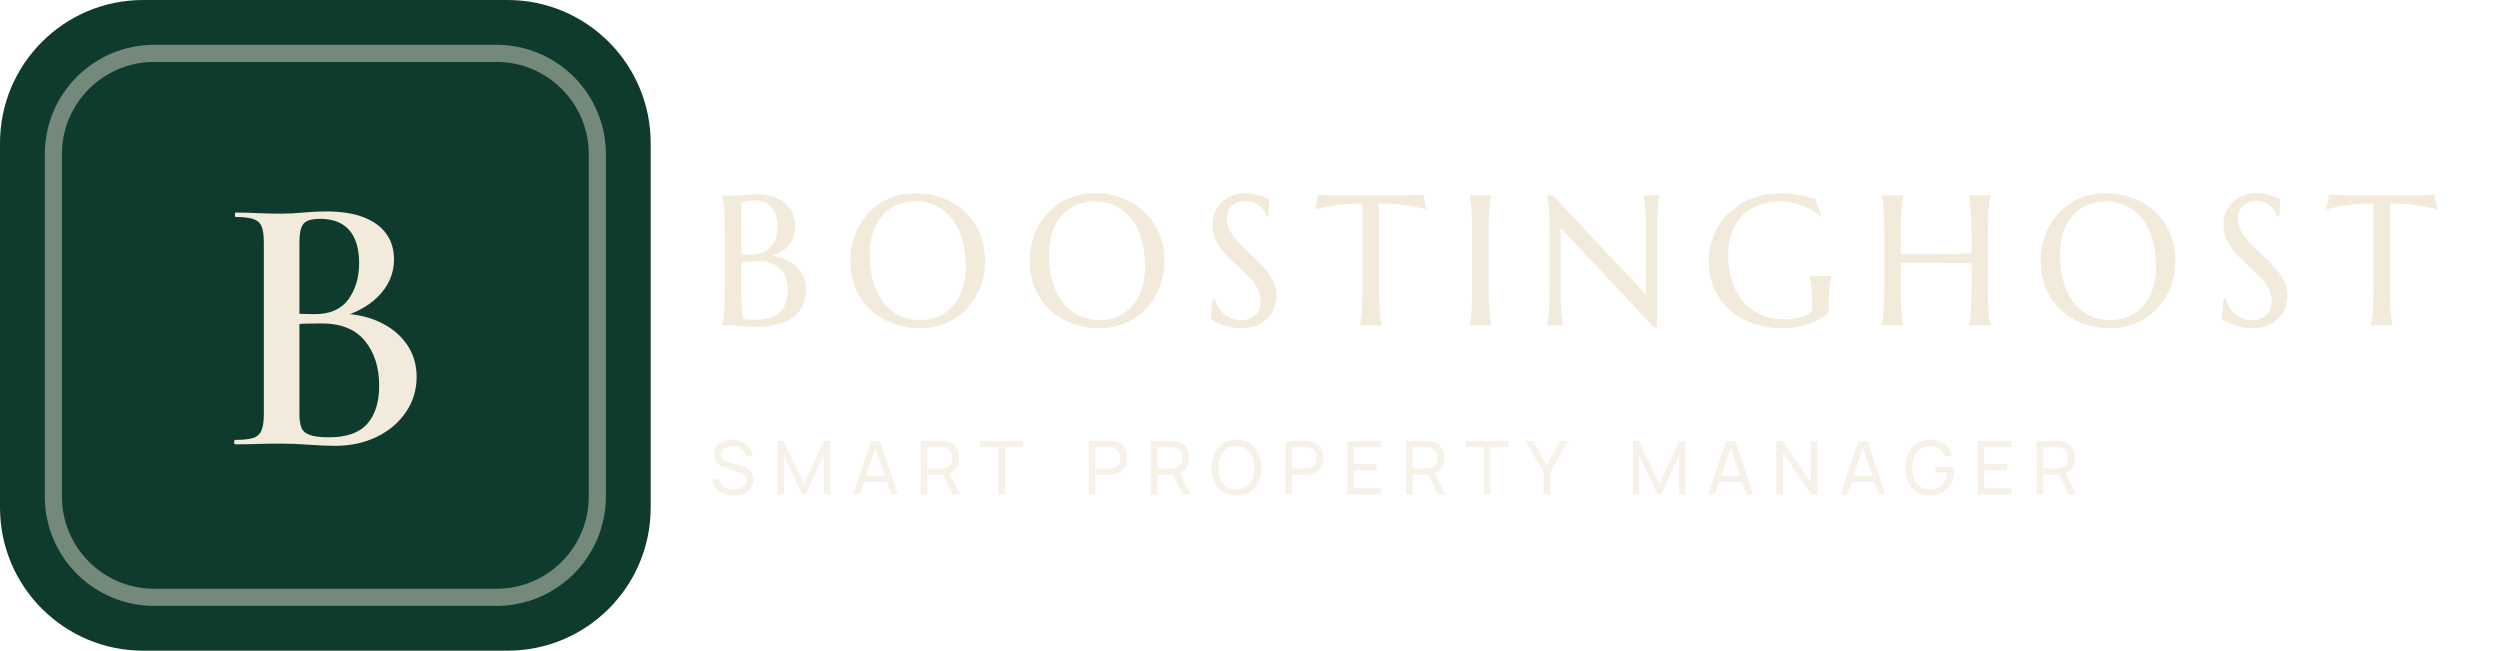
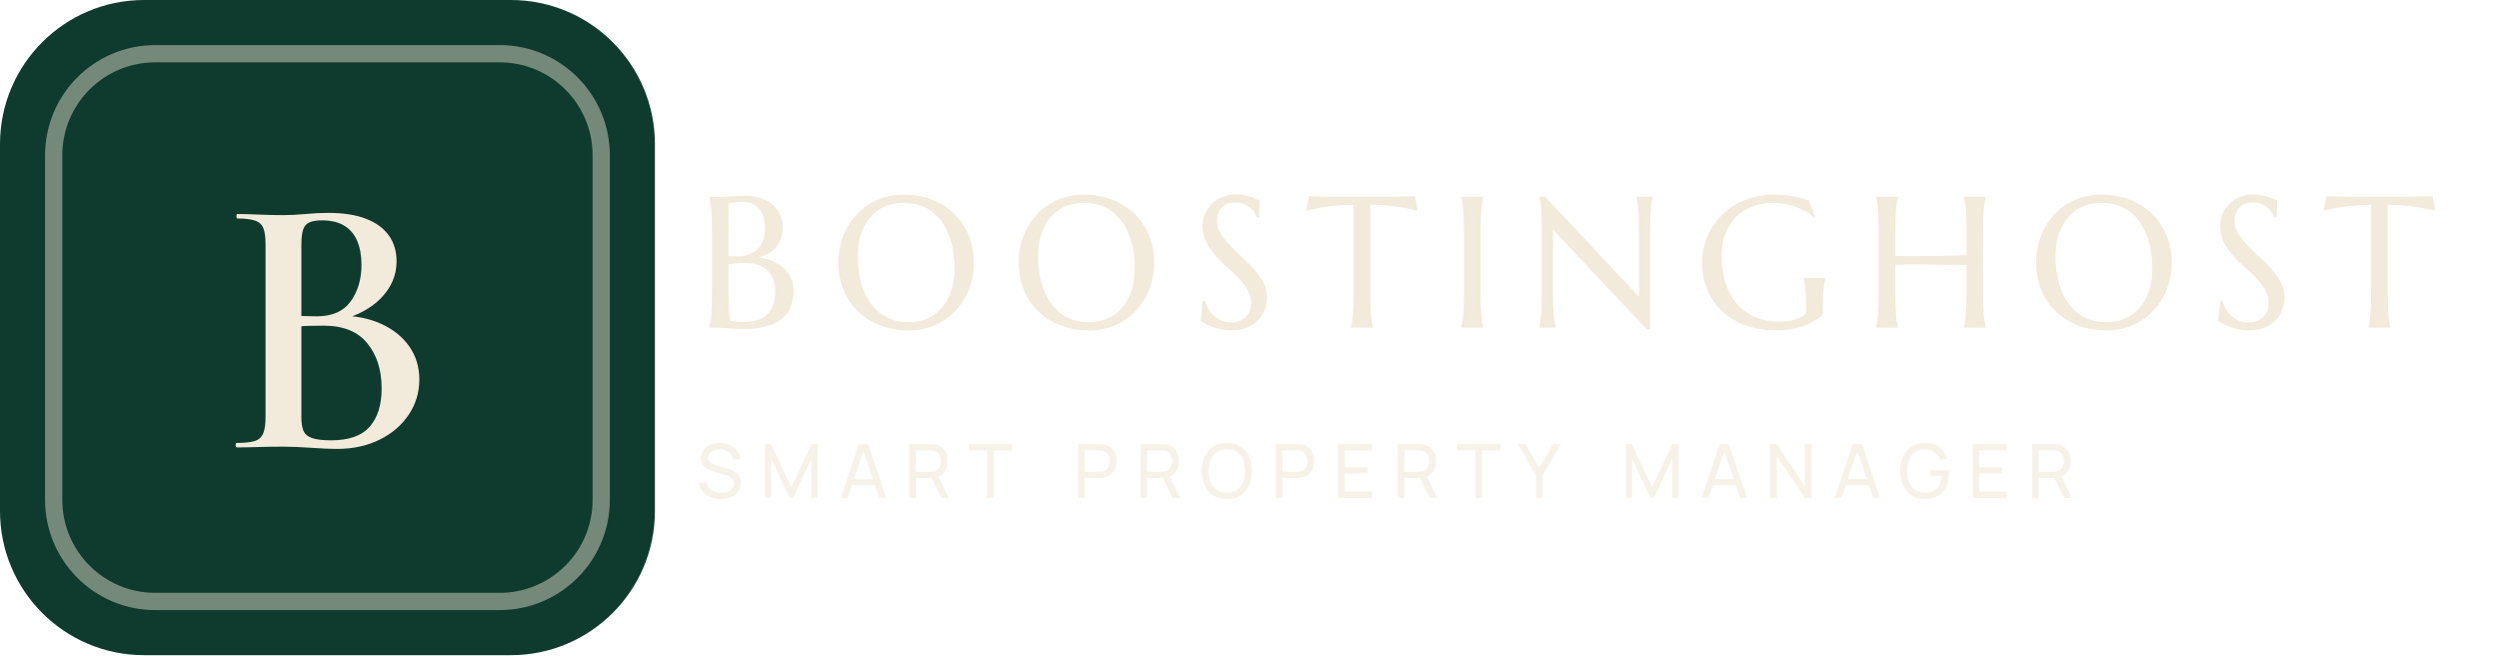
- <svg xmlns="http://www.w3.org/2000/svg" viewBox="0 0 146 38" width="146" height="38">
+ <svg xmlns="http://www.w3.org/2000/svg" viewBox="0 0 145 38" width="145" height="38">
  <rect width="38" height="38" rx="8.36" fill="#0E3B2E" />
  <rect x="3.116" y="3.116" width="31.768" height="31.768" rx="5.89" fill="none" stroke="rgba(242,234,218,0.45)" stroke-width="1.00" />
  <path fill="#F2EADA" transform="translate(12.83 25.95) scale(0.02166 -0.02166)" d="M304 337 315 353Q380 353 428.5 331.0Q477 309 504.0 270.5Q531 232 531 182Q531 130 502.5 87.5Q474 45 424.0 20.5Q374 -4 311 -4Q282 -4 241.0 -1.0Q200 2 166 2Q131 2 99.0 1.0Q67 0 42 0Q39 0 39.0 6.0Q39 12 42 12Q73 12 89.5 17.0Q106 22 112.5 37.0Q119 52 119 81V544Q119 573 113.0 587.5Q107 602 90.5 607.5Q74 613 43 613Q41 613 41.0 619.0Q41 625 43 625Q68 625 99.5 623.5Q131 622 166 622Q194 622 226.0 625.0Q258 628 287 628Q347 628 387.5 612.5Q428 597 449.0 568.0Q470 539 470 498Q470 442 427.0 398.5Q384 355 304 337ZM270 608Q250 608 237.5 603.0Q225 598 220.0 584.0Q215 570 215 542V346L179 353Q212 352 233.0 351.5Q254 351 256 351Q318 351 347.0 391.0Q376 431 376 489Q376 526 364.5 553.0Q353 580 329.5 594.0Q306 608 270 608ZM295 19Q366 19 398.0 55.5Q430 92 430 158Q430 232 391.5 279.0Q353 326 275 326Q260 326 235.0 325.5Q210 325 183 320L215 332V81Q215 60 220.0 46.0Q225 32 242.5 25.5Q260 19 295 19Z" />
  <g fill="#F2EADA">
-     <path transform="translate(41.42 19.00) scale(0.00529 -0.00529)" d="M172 1042Q172 1127 170.0 1190.5Q168 1254 164.0 1300.5Q160 1347 154.5 1378.0Q149 1409 143 1430V1434Q163 1433 185 1433Q204 1432 227.5 1432.0Q251 1432 276 1432Q312 1432 373.5 1439.0Q435 1446 532 1446Q622 1446 698.0 1422.5Q774 1399 829.5 1355.0Q885 1311 916.5 1246.5Q948 1182 948 1100Q948 1031 929.0 976.5Q910 922 875.5 881.5Q841 841 792.5 813.5Q744 786 686 770Q771 757 841.0 726.5Q911 696 961.5 650.0Q1012 604 1039.5 542.5Q1067 481 1067 406Q1067 195 928.0 89.5Q789 -16 512 -16Q482 -16 442.0 -13.5Q402 -11 360.5 -8.0Q319 -5 279.0 -2.5Q239 0 209 0H143V4Q149 25 154.5 56.0Q160 87 164.0 133.0Q168 179 170.0 242.5Q172 306 172 391ZM539 709Q471 709 425.0 704.0Q379 699 354 694V391Q354 274 358.0 198.0Q362 122 369 74Q407 69 445.0 65.0Q483 61 506 61Q693 61 779.5 144.5Q866 228 866 401Q866 469 845.5 525.5Q825 582 784.5 623.0Q744 664 682.5 686.5Q621 709 539 709ZM354 784Q382 781 404.0 780.5Q426 780 451 780Q519 780 575.0 799.5Q631 819 670.5 858.0Q710 897 732.0 955.5Q754 1014 754 1092Q754 1157 738.0 1210.0Q722 1263 690.5 1300.5Q659 1338 613.0 1358.0Q567 1378 508 1378Q470 1378 441.5 1375.0Q413 1372 393 1368Q370 1364 354 1358Z" />
-     <path transform="translate(49.23 19.00) scale(0.00529 -0.00529)" d="M797 1458Q964 1458 1105.5 1403.5Q1247 1349 1350.0 1250.5Q1453 1152 1511.0 1014.0Q1569 876 1569 709Q1569 614 1547.0 522.0Q1525 430 1482.5 348.0Q1440 266 1378.0 196.5Q1316 127 1236.5 76.5Q1157 26 1061.0 -2.5Q965 -31 854 -31Q687 -31 545.5 22.5Q404 76 301.0 174.0Q198 272 140.0 409.5Q82 547 82 715Q82 810 104.0 902.0Q126 994 168.5 1077.0Q211 1160 272.5 1229.5Q334 1299 413.5 1350.0Q493 1401 589.5 1429.5Q686 1458 797 1458ZM854 59Q965 59 1057.0 99.0Q1149 139 1215.5 215.0Q1282 291 1319.0 400.5Q1356 510 1356 649Q1356 803 1320.5 934.5Q1285 1066 1215.0 1162.5Q1145 1259 1040.5 1313.5Q936 1368 797 1368Q686 1368 594.0 1328.5Q502 1289 435.5 1214.0Q369 1139 332.0 1030.0Q295 921 295 782Q295 629 330.0 496.5Q365 364 435.0 267.0Q505 170 610.0 114.5Q715 59 854 59Z" />
-     <path transform="translate(59.70 19.00) scale(0.00529 -0.00529)" d="M797 1458Q964 1458 1105.5 1403.5Q1247 1349 1350.0 1250.5Q1453 1152 1511.0 1014.0Q1569 876 1569 709Q1569 614 1547.0 522.0Q1525 430 1482.5 348.0Q1440 266 1378.0 196.5Q1316 127 1236.5 76.5Q1157 26 1061.0 -2.5Q965 -31 854 -31Q687 -31 545.5 22.5Q404 76 301.0 174.0Q198 272 140.0 409.5Q82 547 82 715Q82 810 104.0 902.0Q126 994 168.5 1077.0Q211 1160 272.5 1229.5Q334 1299 413.5 1350.0Q493 1401 589.5 1429.5Q686 1458 797 1458ZM854 59Q965 59 1057.0 99.0Q1149 139 1215.5 215.0Q1282 291 1319.0 400.5Q1356 510 1356 649Q1356 803 1320.5 934.5Q1285 1066 1215.0 1162.5Q1145 1259 1040.5 1313.5Q936 1368 797 1368Q686 1368 594.0 1328.5Q502 1289 435.5 1214.0Q369 1139 332.0 1030.0Q295 921 295 782Q295 629 330.0 496.5Q365 364 435.0 267.0Q505 170 610.0 114.5Q715 59 854 59Z" />
-     <path transform="translate(70.16 19.00) scale(0.00529 -0.00529)" d="M741 1206H719Q711 1229 693.5 1258.0Q676 1287 647.5 1312.5Q619 1338 578.5 1355.0Q538 1372 483 1372Q434 1372 396.0 1357.0Q358 1342 332.5 1315.0Q307 1288 294.0 1251.0Q281 1214 281 1169Q281 1097 321.5 1031.5Q362 966 423.0 902.0Q484 838 555.0 774.0Q626 710 687.0 641.0Q748 572 788.5 496.5Q829 421 829 334Q829 269 806.5 203.5Q784 138 737.0 86.0Q690 34 616.0 1.5Q542 -31 440 -31Q383 -31 331.5 -20.5Q280 -10 236.5 5.5Q193 21 158.5 39.0Q124 57 102 72L125 293H150Q161 246 186.0 203.5Q211 161 247.5 128.5Q284 96 331.0 76.5Q378 57 434 57Q485 57 525.5 72.5Q566 88 595.0 115.5Q624 143 639.5 181.0Q655 219 655 264Q655 327 632.0 380.5Q609 434 571.5 482.0Q534 530 486.5 575.0Q439 620 389.0 665.5Q339 711 291.5 759.0Q244 807 206.5 861.5Q169 916 146.0 978.5Q123 1041 123 1116Q123 1195 153.5 1258.5Q184 1322 234.5 1367.0Q285 1412 349.0 1436.0Q413 1460 481 1460Q531 1460 573.0 1452.0Q615 1444 648.5 1433.0Q682 1422 707.0 1411.0Q732 1400 748 1393Z" />
-     <path transform="translate(76.82 19.00) scale(0.00529 -0.00529)" d="M520 1346Q402 1346 307.0 1335.5Q212 1325 143 1313Q63 1298 0 1280L29 1442Q41 1441 65.0 1440.0Q89 1439 118.5 1438.0Q148 1437 180.5 1436.5Q213 1436 242.0 1435.5Q271 1435 293.5 1434.5Q316 1434 326 1434H897Q907 1434 929.5 1434.5Q952 1435 981.0 1435.5Q1010 1436 1042.5 1436.5Q1075 1437 1104.5 1438.0Q1134 1439 1158.0 1440.0Q1182 1441 1194 1442L1223 1280Q1159 1298 1079 1313Q1010 1325 915.0 1335.5Q820 1346 702 1346V391Q702 306 704.5 242.5Q707 179 710.5 133.0Q714 87 719.5 56.0Q725 25 731 4V0H492V4Q498 25 503.0 56.0Q508 87 512.0 133.0Q516 179 518.0 242.5Q520 306 520 391Z" />
-     <path transform="translate(85.02 19.00) scale(0.00529 -0.00529)" d="M152 4Q158 25 163.0 56.0Q168 87 172.0 133.0Q176 179 178.0 242.5Q180 306 180 391V1042Q180 1127 178.0 1190.5Q176 1254 172.0 1300.5Q168 1347 163.0 1378.0Q158 1409 152 1430V1434H391V1430Q385 1409 379.5 1378.0Q374 1347 370.5 1300.5Q367 1254 364.5 1190.5Q362 1127 362 1042V391Q362 306 364.5 242.5Q367 179 370.5 133.0Q374 87 379.5 56.0Q385 25 391 4V0H152Z" />
-     <path transform="translate(89.63 19.00) scale(0.00529 -0.00529)" d="M199 1434 1229 338V1042Q1229 1127 1227.0 1190.5Q1225 1254 1221.0 1300.5Q1217 1347 1211.5 1378.0Q1206 1409 1200 1430V1434H1378V1430Q1372 1409 1367.0 1378.0Q1362 1347 1358.0 1300.5Q1354 1254 1352.0 1190.5Q1350 1127 1350 1042V-20H1315L285 1075V391Q285 306 287.0 242.5Q289 179 293.0 133.0Q297 87 302.0 56.0Q307 25 313 4V0H135V4Q141 25 146.5 56.0Q152 87 156.0 133.0Q160 179 162.0 242.5Q164 306 164 391V1042Q164 1127 162.0 1190.5Q160 1254 156.0 1300.5Q152 1347 146.5 1378.0Q141 1409 135 1430V1434Z" />
-     <path transform="translate(99.36 19.00) scale(0.00529 -0.00529)" d="M1405 168Q1405 157 1402.5 145.0Q1400 133 1391 125Q1346 91 1293.5 62.5Q1241 34 1180.0 13.0Q1119 -8 1048.5 -19.5Q978 -31 897 -31Q715 -31 565.0 22.5Q415 76 307.5 174.0Q200 272 141.0 409.5Q82 547 82 715Q82 810 106.5 902.0Q131 994 178.0 1077.0Q225 1160 294.0 1229.5Q363 1299 451.5 1350.0Q540 1401 646.5 1429.5Q753 1458 877 1458Q925 1458 975.0 1453.5Q1025 1449 1074.0 1440.5Q1123 1432 1168.5 1420.0Q1214 1408 1255 1393L1323 1208L1315 1204Q1276 1239 1225.0 1269.0Q1174 1299 1116.0 1321.0Q1058 1343 994.5 1355.5Q931 1368 866 1368Q740 1368 635.0 1328.5Q530 1289 454.5 1214.0Q379 1139 337.0 1030.0Q295 921 295 782Q295 629 335.0 498.0Q375 367 454.0 271.0Q533 175 651.5 120.5Q770 66 928 66Q998 66 1053.0 77.0Q1108 88 1146.0 104.5Q1184 121 1203.5 140.5Q1223 160 1223 176V215Q1223 285 1221.0 336.0Q1219 387 1215.0 424.5Q1211 462 1206.0 489.0Q1201 516 1194 539V543H1434V539Q1428 518 1422.5 489.5Q1417 461 1413.0 422.0Q1409 383 1407.0 330.5Q1405 278 1405 209Z" />
-     <path transform="translate(109.13 19.00) scale(0.00529 -0.00529)" d="M1135 686Q1095 687 1035.0 687.5Q975 688 904.5 689.0Q834 690 757.5 690.5Q681 691 608.0 691.5Q535 692 469.0 691.0Q403 690 354 688V391Q354 306 356.5 242.5Q359 179 362.5 133.0Q366 87 371.5 56.0Q377 25 383 4V0H143V4Q149 25 154.5 56.0Q160 87 164.0 133.0Q168 179 170.0 242.5Q172 306 172 391V1042Q172 1127 170.0 1190.5Q168 1254 164.0 1300.5Q160 1347 154.5 1378.0Q149 1409 143 1430V1434H383V1430Q377 1409 371.5 1378.0Q366 1347 362.5 1300.5Q359 1254 356.5 1190.5Q354 1127 354 1042V786Q406 784 472.0 783.5Q538 783 610.0 783.5Q682 784 756.5 785.0Q831 786 900.5 787.5Q970 789 1030.5 791.0Q1091 793 1135 795V1042Q1135 1127 1132.5 1190.5Q1130 1254 1126.5 1300.5Q1123 1347 1117.5 1378.0Q1112 1409 1106 1430V1434H1346V1430Q1340 1409 1334.5 1378.0Q1329 1347 1325.0 1300.5Q1321 1254 1319.0 1190.5Q1317 1127 1317 1042V391Q1317 306 1319.0 242.5Q1321 179 1325.0 133.0Q1329 87 1334.5 56.0Q1340 25 1346 4V0H1106V4Q1112 25 1117.5 56.0Q1123 87 1126.5 133.0Q1130 179 1132.5 242.5Q1135 306 1135 391Z" />
-     <path transform="translate(118.74 19.00) scale(0.00529 -0.00529)" d="M797 1458Q964 1458 1105.5 1403.5Q1247 1349 1350.0 1250.5Q1453 1152 1511.0 1014.0Q1569 876 1569 709Q1569 614 1547.0 522.0Q1525 430 1482.5 348.0Q1440 266 1378.0 196.5Q1316 127 1236.5 76.5Q1157 26 1061.0 -2.5Q965 -31 854 -31Q687 -31 545.5 22.5Q404 76 301.0 174.0Q198 272 140.0 409.5Q82 547 82 715Q82 810 104.0 902.0Q126 994 168.5 1077.0Q211 1160 272.5 1229.5Q334 1299 413.5 1350.0Q493 1401 589.5 1429.5Q686 1458 797 1458ZM854 59Q965 59 1057.0 99.0Q1149 139 1215.5 215.0Q1282 291 1319.0 400.5Q1356 510 1356 649Q1356 803 1320.5 934.5Q1285 1066 1215.0 1162.5Q1145 1259 1040.5 1313.5Q936 1368 797 1368Q686 1368 594.0 1328.5Q502 1289 435.5 1214.0Q369 1139 332.0 1030.0Q295 921 295 782Q295 629 330.0 496.5Q365 364 435.0 267.0Q505 170 610.0 114.5Q715 59 854 59Z" />
-     <path transform="translate(129.20 19.00) scale(0.00529 -0.00529)" d="M741 1206H719Q711 1229 693.5 1258.0Q676 1287 647.5 1312.5Q619 1338 578.5 1355.0Q538 1372 483 1372Q434 1372 396.0 1357.0Q358 1342 332.5 1315.0Q307 1288 294.0 1251.0Q281 1214 281 1169Q281 1097 321.5 1031.5Q362 966 423.0 902.0Q484 838 555.0 774.0Q626 710 687.0 641.0Q748 572 788.5 496.5Q829 421 829 334Q829 269 806.5 203.5Q784 138 737.0 86.0Q690 34 616.0 1.5Q542 -31 440 -31Q383 -31 331.5 -20.5Q280 -10 236.5 5.5Q193 21 158.5 39.0Q124 57 102 72L125 293H150Q161 246 186.0 203.5Q211 161 247.5 128.5Q284 96 331.0 76.5Q378 57 434 57Q485 57 525.5 72.5Q566 88 595.0 115.5Q624 143 639.5 181.0Q655 219 655 264Q655 327 632.0 380.5Q609 434 571.5 482.0Q534 530 486.5 575.0Q439 620 389.0 665.5Q339 711 291.5 759.0Q244 807 206.5 861.5Q169 916 146.0 978.5Q123 1041 123 1116Q123 1195 153.5 1258.5Q184 1322 234.5 1367.0Q285 1412 349.0 1436.0Q413 1460 481 1460Q531 1460 573.0 1452.0Q615 1444 648.5 1433.0Q682 1422 707.0 1411.0Q732 1400 748 1393Z" />
-     <path transform="translate(135.86 19.00) scale(0.00529 -0.00529)" d="M520 1346Q402 1346 307.0 1335.5Q212 1325 143 1313Q63 1298 0 1280L29 1442Q41 1441 65.0 1440.0Q89 1439 118.5 1438.0Q148 1437 180.5 1436.5Q213 1436 242.0 1435.5Q271 1435 293.5 1434.5Q316 1434 326 1434H897Q907 1434 929.5 1434.5Q952 1435 981.0 1435.5Q1010 1436 1042.5 1436.5Q1075 1437 1104.5 1438.0Q1134 1439 1158.0 1440.0Q1182 1441 1194 1442L1223 1280Q1159 1298 1079 1313Q1010 1325 915.0 1335.5Q820 1346 702 1346V391Q702 306 704.5 242.5Q707 179 710.5 133.0Q714 87 719.5 56.0Q725 25 731 4V0H492V4Q498 25 503.0 56.0Q508 87 512.0 133.0Q516 179 518.0 242.5Q520 306 520 391Z" />
+     <path transform="translate(40.40 19.00) scale(0.00529 -0.00529)" d="M172 1042Q172 1127 170.0 1190.5Q168 1254 164.0 1300.5Q160 1347 154.5 1378.0Q149 1409 143 1430V1434Q163 1433 185 1433Q204 1432 227.5 1432.0Q251 1432 276 1432Q312 1432 373.5 1439.0Q435 1446 532 1446Q622 1446 698.0 1422.5Q774 1399 829.5 1355.0Q885 1311 916.5 1246.5Q948 1182 948 1100Q948 1031 929.0 976.5Q910 922 875.5 881.5Q841 841 792.5 813.5Q744 786 686 770Q771 757 841.0 726.5Q911 696 961.5 650.0Q1012 604 1039.5 542.5Q1067 481 1067 406Q1067 195 928.0 89.5Q789 -16 512 -16Q482 -16 442.0 -13.5Q402 -11 360.5 -8.0Q319 -5 279.0 -2.5Q239 0 209 0H143V4Q149 25 154.5 56.0Q160 87 164.0 133.0Q168 179 170.0 242.5Q172 306 172 391ZM539 709Q471 709 425.0 704.0Q379 699 354 694V391Q354 274 358.0 198.0Q362 122 369 74Q407 69 445.0 65.0Q483 61 506 61Q693 61 779.5 144.5Q866 228 866 401Q866 469 845.5 525.5Q825 582 784.5 623.0Q744 664 682.5 686.5Q621 709 539 709ZM354 784Q382 781 404.0 780.5Q426 780 451 780Q519 780 575.0 799.5Q631 819 670.5 858.0Q710 897 732.0 955.5Q754 1014 754 1092Q754 1157 738.0 1210.0Q722 1263 690.5 1300.5Q659 1338 613.0 1358.0Q567 1378 508 1378Q470 1378 441.5 1375.0Q413 1372 393 1368Q370 1364 354 1358Z" />
+     <path transform="translate(48.21 19.00) scale(0.00529 -0.00529)" d="M797 1458Q964 1458 1105.5 1403.5Q1247 1349 1350.0 1250.5Q1453 1152 1511.0 1014.0Q1569 876 1569 709Q1569 614 1547.0 522.0Q1525 430 1482.5 348.0Q1440 266 1378.0 196.5Q1316 127 1236.5 76.5Q1157 26 1061.0 -2.5Q965 -31 854 -31Q687 -31 545.5 22.5Q404 76 301.0 174.0Q198 272 140.0 409.5Q82 547 82 715Q82 810 104.0 902.0Q126 994 168.5 1077.0Q211 1160 272.5 1229.5Q334 1299 413.5 1350.0Q493 1401 589.5 1429.5Q686 1458 797 1458ZM854 59Q965 59 1057.0 99.0Q1149 139 1215.5 215.0Q1282 291 1319.0 400.5Q1356 510 1356 649Q1356 803 1320.5 934.5Q1285 1066 1215.0 1162.5Q1145 1259 1040.5 1313.5Q936 1368 797 1368Q686 1368 594.0 1328.5Q502 1289 435.5 1214.0Q369 1139 332.0 1030.0Q295 921 295 782Q295 629 330.0 496.5Q365 364 435.0 267.0Q505 170 610.0 114.5Q715 59 854 59Z" />
+     <path transform="translate(58.67 19.00) scale(0.00529 -0.00529)" d="M797 1458Q964 1458 1105.5 1403.5Q1247 1349 1350.0 1250.5Q1453 1152 1511.0 1014.0Q1569 876 1569 709Q1569 614 1547.0 522.0Q1525 430 1482.5 348.0Q1440 266 1378.0 196.5Q1316 127 1236.5 76.5Q1157 26 1061.0 -2.5Q965 -31 854 -31Q687 -31 545.5 22.5Q404 76 301.0 174.0Q198 272 140.0 409.5Q82 547 82 715Q82 810 104.0 902.0Q126 994 168.5 1077.0Q211 1160 272.5 1229.5Q334 1299 413.5 1350.0Q493 1401 589.5 1429.5Q686 1458 797 1458ZM854 59Q965 59 1057.0 99.0Q1149 139 1215.5 215.0Q1282 291 1319.0 400.5Q1356 510 1356 649Q1356 803 1320.5 934.5Q1285 1066 1215.0 1162.5Q1145 1259 1040.5 1313.5Q936 1368 797 1368Q686 1368 594.0 1328.5Q502 1289 435.5 1214.0Q369 1139 332.0 1030.0Q295 921 295 782Q295 629 330.0 496.5Q365 364 435.0 267.0Q505 170 610.0 114.5Q715 59 854 59Z" />
+     <path transform="translate(69.13 19.00) scale(0.00529 -0.00529)" d="M741 1206H719Q711 1229 693.5 1258.0Q676 1287 647.5 1312.5Q619 1338 578.5 1355.0Q538 1372 483 1372Q434 1372 396.0 1357.0Q358 1342 332.5 1315.0Q307 1288 294.0 1251.0Q281 1214 281 1169Q281 1097 321.5 1031.5Q362 966 423.0 902.0Q484 838 555.0 774.0Q626 710 687.0 641.0Q748 572 788.5 496.5Q829 421 829 334Q829 269 806.5 203.5Q784 138 737.0 86.0Q690 34 616.0 1.5Q542 -31 440 -31Q383 -31 331.5 -20.5Q280 -10 236.5 5.5Q193 21 158.5 39.0Q124 57 102 72L125 293H150Q161 246 186.0 203.5Q211 161 247.5 128.5Q284 96 331.0 76.5Q378 57 434 57Q485 57 525.5 72.5Q566 88 595.0 115.5Q624 143 639.5 181.0Q655 219 655 264Q655 327 632.0 380.5Q609 434 571.5 482.0Q534 530 486.5 575.0Q439 620 389.0 665.5Q339 711 291.5 759.0Q244 807 206.5 861.5Q169 916 146.0 978.5Q123 1041 123 1116Q123 1195 153.5 1258.5Q184 1322 234.5 1367.0Q285 1412 349.0 1436.0Q413 1460 481 1460Q531 1460 573.0 1452.0Q615 1444 648.5 1433.0Q682 1422 707.0 1411.0Q732 1400 748 1393Z" />
+     <path transform="translate(75.79 19.00) scale(0.00529 -0.00529)" d="M520 1346Q402 1346 307.0 1335.5Q212 1325 143 1313Q63 1298 0 1280L29 1442Q41 1441 65.0 1440.0Q89 1439 118.5 1438.0Q148 1437 180.5 1436.5Q213 1436 242.0 1435.5Q271 1435 293.5 1434.5Q316 1434 326 1434H897Q907 1434 929.5 1434.5Q952 1435 981.0 1435.5Q1010 1436 1042.5 1436.5Q1075 1437 1104.5 1438.0Q1134 1439 1158.0 1440.0Q1182 1441 1194 1442L1223 1280Q1159 1298 1079 1313Q1010 1325 915.0 1335.5Q820 1346 702 1346V391Q702 306 704.5 242.5Q707 179 710.5 133.0Q714 87 719.5 56.0Q725 25 731 4V0H492V4Q498 25 503.0 56.0Q508 87 512.0 133.0Q516 179 518.0 242.5Q520 306 520 391Z" />
+     <path transform="translate(83.99 19.00) scale(0.00529 -0.00529)" d="M152 4Q158 25 163.0 56.0Q168 87 172.0 133.0Q176 179 178.0 242.5Q180 306 180 391V1042Q180 1127 178.0 1190.5Q176 1254 172.0 1300.5Q168 1347 163.0 1378.0Q158 1409 152 1430V1434H391V1430Q385 1409 379.5 1378.0Q374 1347 370.5 1300.5Q367 1254 364.5 1190.5Q362 1127 362 1042V391Q362 306 364.5 242.5Q367 179 370.5 133.0Q374 87 379.5 56.0Q385 25 391 4V0H152Z" />
+     <path transform="translate(88.60 19.00) scale(0.00529 -0.00529)" d="M199 1434 1229 338V1042Q1229 1127 1227.0 1190.5Q1225 1254 1221.0 1300.5Q1217 1347 1211.5 1378.0Q1206 1409 1200 1430V1434H1378V1430Q1372 1409 1367.0 1378.0Q1362 1347 1358.0 1300.5Q1354 1254 1352.0 1190.5Q1350 1127 1350 1042V-20H1315L285 1075V391Q285 306 287.0 242.5Q289 179 293.0 133.0Q297 87 302.0 56.0Q307 25 313 4V0H135V4Q141 25 146.5 56.0Q152 87 156.0 133.0Q160 179 162.0 242.5Q164 306 164 391V1042Q164 1127 162.0 1190.5Q160 1254 156.0 1300.5Q152 1347 146.5 1378.0Q141 1409 135 1430V1434Z" />
+     <path transform="translate(98.33 19.00) scale(0.00529 -0.00529)" d="M1405 168Q1405 157 1402.5 145.0Q1400 133 1391 125Q1346 91 1293.5 62.5Q1241 34 1180.0 13.0Q1119 -8 1048.5 -19.5Q978 -31 897 -31Q715 -31 565.0 22.5Q415 76 307.5 174.0Q200 272 141.0 409.5Q82 547 82 715Q82 810 106.5 902.0Q131 994 178.0 1077.0Q225 1160 294.0 1229.5Q363 1299 451.5 1350.0Q540 1401 646.5 1429.5Q753 1458 877 1458Q925 1458 975.0 1453.5Q1025 1449 1074.0 1440.5Q1123 1432 1168.5 1420.0Q1214 1408 1255 1393L1323 1208L1315 1204Q1276 1239 1225.0 1269.0Q1174 1299 1116.0 1321.0Q1058 1343 994.5 1355.5Q931 1368 866 1368Q740 1368 635.0 1328.5Q530 1289 454.5 1214.0Q379 1139 337.0 1030.0Q295 921 295 782Q295 629 335.0 498.0Q375 367 454.0 271.0Q533 175 651.5 120.5Q770 66 928 66Q998 66 1053.0 77.0Q1108 88 1146.0 104.5Q1184 121 1203.5 140.5Q1223 160 1223 176V215Q1223 285 1221.0 336.0Q1219 387 1215.0 424.5Q1211 462 1206.0 489.0Q1201 516 1194 539V543H1434V539Q1428 518 1422.5 489.5Q1417 461 1413.0 422.0Q1409 383 1407.0 330.5Q1405 278 1405 209Z" />
+     <path transform="translate(108.10 19.00) scale(0.00529 -0.00529)" d="M1135 686Q1095 687 1035.0 687.5Q975 688 904.5 689.0Q834 690 757.5 690.5Q681 691 608.0 691.5Q535 692 469.0 691.0Q403 690 354 688V391Q354 306 356.5 242.5Q359 179 362.5 133.0Q366 87 371.5 56.0Q377 25 383 4V0H143V4Q149 25 154.5 56.0Q160 87 164.0 133.0Q168 179 170.0 242.5Q172 306 172 391V1042Q172 1127 170.0 1190.5Q168 1254 164.0 1300.5Q160 1347 154.5 1378.0Q149 1409 143 1430V1434H383V1430Q377 1409 371.5 1378.0Q366 1347 362.5 1300.5Q359 1254 356.5 1190.5Q354 1127 354 1042V786Q406 784 472.0 783.5Q538 783 610.0 783.5Q682 784 756.5 785.0Q831 786 900.5 787.5Q970 789 1030.5 791.0Q1091 793 1135 795V1042Q1135 1127 1132.5 1190.5Q1130 1254 1126.5 1300.5Q1123 1347 1117.5 1378.0Q1112 1409 1106 1430V1434H1346V1430Q1340 1409 1334.5 1378.0Q1329 1347 1325.0 1300.5Q1321 1254 1319.0 1190.5Q1317 1127 1317 1042V391Q1317 306 1319.0 242.5Q1321 179 1325.0 133.0Q1329 87 1334.5 56.0Q1340 25 1346 4V0H1106V4Q1112 25 1117.5 56.0Q1123 87 1126.5 133.0Q1130 179 1132.5 242.5Q1135 306 1135 391Z" />
+     <path transform="translate(117.71 19.00) scale(0.00529 -0.00529)" d="M797 1458Q964 1458 1105.5 1403.5Q1247 1349 1350.0 1250.5Q1453 1152 1511.0 1014.0Q1569 876 1569 709Q1569 614 1547.0 522.0Q1525 430 1482.5 348.0Q1440 266 1378.0 196.5Q1316 127 1236.5 76.5Q1157 26 1061.0 -2.5Q965 -31 854 -31Q687 -31 545.5 22.5Q404 76 301.0 174.0Q198 272 140.0 409.5Q82 547 82 715Q82 810 104.0 902.0Q126 994 168.5 1077.0Q211 1160 272.5 1229.5Q334 1299 413.5 1350.0Q493 1401 589.5 1429.5Q686 1458 797 1458ZM854 59Q965 59 1057.0 99.0Q1149 139 1215.5 215.0Q1282 291 1319.0 400.5Q1356 510 1356 649Q1356 803 1320.5 934.5Q1285 1066 1215.0 1162.5Q1145 1259 1040.5 1313.5Q936 1368 797 1368Q686 1368 594.0 1328.5Q502 1289 435.5 1214.0Q369 1139 332.0 1030.0Q295 921 295 782Q295 629 330.0 496.5Q365 364 435.0 267.0Q505 170 610.0 114.5Q715 59 854 59Z" />
+     <path transform="translate(128.17 19.00) scale(0.00529 -0.00529)" d="M741 1206H719Q711 1229 693.5 1258.0Q676 1287 647.5 1312.5Q619 1338 578.5 1355.0Q538 1372 483 1372Q434 1372 396.0 1357.0Q358 1342 332.5 1315.0Q307 1288 294.0 1251.0Q281 1214 281 1169Q281 1097 321.5 1031.5Q362 966 423.0 902.0Q484 838 555.0 774.0Q626 710 687.0 641.0Q748 572 788.5 496.5Q829 421 829 334Q829 269 806.5 203.5Q784 138 737.0 86.0Q690 34 616.0 1.5Q542 -31 440 -31Q383 -31 331.5 -20.5Q280 -10 236.5 5.5Q193 21 158.5 39.0Q124 57 102 72L125 293H150Q161 246 186.0 203.5Q211 161 247.5 128.5Q284 96 331.0 76.5Q378 57 434 57Q485 57 525.5 72.5Q566 88 595.0 115.5Q624 143 639.5 181.0Q655 219 655 264Q655 327 632.0 380.5Q609 434 571.5 482.0Q534 530 486.5 575.0Q439 620 389.0 665.5Q339 711 291.5 759.0Q244 807 206.5 861.5Q169 916 146.0 978.5Q123 1041 123 1116Q123 1195 153.5 1258.5Q184 1322 234.5 1367.0Q285 1412 349.0 1436.0Q413 1460 481 1460Q531 1460 573.0 1452.0Q615 1444 648.5 1433.0Q682 1422 707.0 1411.0Q732 1400 748 1393Z" />
+     <path transform="translate(134.83 19.00) scale(0.00529 -0.00529)" d="M520 1346Q402 1346 307.0 1335.5Q212 1325 143 1313Q63 1298 0 1280L29 1442Q41 1441 65.0 1440.0Q89 1439 118.5 1438.0Q148 1437 180.5 1436.5Q213 1436 242.0 1435.5Q271 1435 293.5 1434.5Q316 1434 326 1434H897Q907 1434 929.5 1434.5Q952 1435 981.0 1435.5Q1010 1436 1042.5 1436.5Q1075 1437 1104.5 1438.0Q1134 1439 1158.0 1440.0Q1182 1441 1194 1442L1223 1280Q1159 1298 1079 1313Q1010 1325 915.0 1335.5Q820 1346 702 1346V391Q702 306 704.5 242.5Q707 179 710.5 133.0Q714 87 719.5 56.0Q725 25 731 4V0H492V4Q498 25 503.0 56.0Q508 87 512.0 133.0Q516 179 518.0 242.5Q520 306 520 391Z" />
  </g>
  <g fill="rgba(242,234,218,0.62)">
-     <path transform="translate(41.42 28.88) scale(0.00217 -0.00217)" d="M651 -30Q498 -30 375.5 22.0Q253 74 173.5 170.5Q94 267 70 399L254 428Q289 292 399.5 215.5Q510 139 660 139Q757 139 835.5 169.5Q914 200 960.0 257.0Q1006 314 1006 392Q1006 440 989.5 474.5Q973 509 944.5 533.5Q916 558 880.0 575.0Q844 592 805 603L438 712Q378 730 322.0 757.5Q266 785 222.0 826.5Q178 868 152.0 926.5Q126 985 126 1065Q126 1193 192.5 1283.5Q259 1374 373.0 1422.0Q487 1470 630 1469Q775 1468 889.5 1417.5Q1004 1367 1079.5 1273.0Q1155 1179 1181 1048L992 1015Q977 1103 925.5 1166.5Q874 1230 797.0 1264.5Q720 1299 628 1300Q540 1301 469.0 1272.0Q398 1243 356.0 1191.5Q314 1140 314 1073Q314 1007 352.0 966.5Q390 926 445.5 902.5Q501 879 554 864L828 785Q875 772 936.5 749.0Q998 726 1056.0 684.5Q1114 643 1152.0 574.5Q1190 506 1190 402Q1190 298 1148.5 217.0Q1107 136 1033.0 81.5Q959 27 861.0 -1.5Q763 -30 651 -30Z" />
-     <path transform="translate(45.11 28.88) scale(0.00217 -0.00217)" d="M140 0V1440H302L846 293L1387 1440H1551V1H1382V1049L893 0H798L309 1049V0Z" />
-     <path transform="translate(49.72 28.88) scale(0.00217 -0.00217)" d="M40 0 522 1440H770L1252 0H1067L616 1336H672L225 0ZM272 337V504H1020V337Z" />
-     <path transform="translate(53.47 28.88) scale(0.00217 -0.00217)" d="M140 0V1440H709Q730 1440 759.0 1438.5Q788 1437 815 1432Q932 1414 1011.5 1352.0Q1091 1290 1131.0 1195.5Q1171 1101 1171 986Q1171 819 1084.0 696.5Q997 574 829 543L761 532H318V0ZM997 0 713 586 889 640 1201 0ZM318 701H703Q722 701 746.5 703.0Q771 705 793 710Q862 726 905.5 768.5Q949 811 969.0 868.5Q989 926 989 986Q989 1046 969.0 1103.5Q949 1161 905.5 1204.0Q862 1247 793 1262Q771 1268 746.5 1269.5Q722 1271 703 1271H318Z" />
-     <path transform="translate(57.20 28.88) scale(0.00217 -0.00217)" d="M511 0V1271H20V1440H1180V1271H689V0Z" />
-     <path transform="translate(63.28 28.88) scale(0.00217 -0.00217)" d="M140 0V1440H709Q730 1440 759.0 1438.5Q788 1437 815 1432Q932 1414 1011.5 1352.0Q1091 1290 1131.0 1195.5Q1171 1101 1171 986Q1171 872 1130.5 777.5Q1090 683 1010.5 620.5Q931 558 815 540Q788 536 759.0 534.0Q730 532 709 532H318V0ZM318 701H703Q722 701 746.5 703.0Q771 705 793 710Q862 726 905.5 768.5Q949 811 969.0 868.5Q989 926 989 986Q989 1046 969.0 1103.5Q949 1161 905.5 1204.0Q862 1247 793 1262Q771 1268 746.5 1269.5Q722 1271 703 1271H318Z" />
-     <path transform="translate(66.90 28.88) scale(0.00217 -0.00217)" d="M140 0V1440H709Q730 1440 759.0 1438.5Q788 1437 815 1432Q932 1414 1011.5 1352.0Q1091 1290 1131.0 1195.5Q1171 1101 1171 986Q1171 819 1084.0 696.5Q997 574 829 543L761 532H318V0ZM997 0 713 586 889 640 1201 0ZM318 701H703Q722 701 746.5 703.0Q771 705 793 710Q862 726 905.5 768.5Q949 811 969.0 868.5Q989 926 989 986Q989 1046 969.0 1103.5Q949 1161 905.5 1204.0Q862 1247 793 1262Q771 1268 746.5 1269.5Q722 1271 703 1271H318Z" />
-     <path transform="translate(70.62 28.88) scale(0.00217 -0.00217)" d="M732 -30Q517 -30 367.0 65.0Q217 160 138.5 329.0Q60 498 60 720Q60 942 138.5 1111.0Q217 1280 367.0 1375.0Q517 1470 732 1470Q948 1470 1098.0 1375.0Q1248 1280 1326.0 1111.0Q1404 942 1404 720Q1404 498 1326.0 329.0Q1248 160 1098.0 65.0Q948 -30 732 -30ZM732 140Q893 139 1000.5 212.5Q1108 286 1161.5 417.0Q1215 548 1215 720Q1215 893 1161.5 1023.0Q1108 1153 1000.5 1226.0Q893 1299 732 1300Q571 1301 464.5 1228.0Q358 1155 304.0 1024.0Q250 893 249 720Q248 548 302.0 418.0Q356 288 463.5 214.5Q571 141 732 140Z" />
-     <path transform="translate(74.75 28.88) scale(0.00217 -0.00217)" d="M140 0V1440H709Q730 1440 759.0 1438.5Q788 1437 815 1432Q932 1414 1011.5 1352.0Q1091 1290 1131.0 1195.5Q1171 1101 1171 986Q1171 872 1130.5 777.5Q1090 683 1010.5 620.5Q931 558 815 540Q788 536 759.0 534.0Q730 532 709 532H318V0ZM318 701H703Q722 701 746.5 703.0Q771 705 793 710Q862 726 905.5 768.5Q949 811 969.0 868.5Q989 926 989 986Q989 1046 969.0 1103.5Q949 1161 905.5 1204.0Q862 1247 793 1262Q771 1268 746.5 1269.5Q722 1271 703 1271H318Z" />
-     <path transform="translate(78.37 28.88) scale(0.00217 -0.00217)" d="M140 0V1440H1050V1271H318V820H930V651H318V169H1050V0Z" />
-     <path transform="translate(81.81 28.88) scale(0.00217 -0.00217)" d="M140 0V1440H709Q730 1440 759.0 1438.5Q788 1437 815 1432Q932 1414 1011.5 1352.0Q1091 1290 1131.0 1195.5Q1171 1101 1171 986Q1171 819 1084.0 696.5Q997 574 829 543L761 532H318V0ZM997 0 713 586 889 640 1201 0ZM318 701H703Q722 701 746.5 703.0Q771 705 793 710Q862 726 905.5 768.5Q949 811 969.0 868.5Q989 926 989 986Q989 1046 969.0 1103.5Q949 1161 905.5 1204.0Q862 1247 793 1262Q771 1268 746.5 1269.5Q722 1271 703 1271H318Z" />
-     <path transform="translate(85.54 28.88) scale(0.00217 -0.00217)" d="M511 0V1271H20V1440H1180V1271H689V0Z" />
-     <path transform="translate(89.09 28.88) scale(0.00217 -0.00217)" d="M485 0V599L0 1440H207L575 803L942 1440H1149L665 599V0Z" />
-     <path transform="translate(95.06 28.88) scale(0.00217 -0.00217)" d="M140 0V1440H302L846 293L1387 1440H1551V1H1382V1049L893 0H798L309 1049V0Z" />
-     <path transform="translate(99.67 28.88) scale(0.00217 -0.00217)" d="M40 0 522 1440H770L1252 0H1067L616 1336H672L225 0ZM272 337V504H1020V337Z" />
-     <path transform="translate(103.43 28.88) scale(0.00217 -0.00217)" d="M140 0V1440H320L1071 315V1440H1251V0H1071L320 1126V0Z" />
-     <path transform="translate(107.39 28.88) scale(0.00217 -0.00217)" d="M40 0 522 1440H770L1252 0H1067L616 1336H672L225 0ZM272 337V504H1020V337Z" />
-     <path transform="translate(111.14 28.88) scale(0.00217 -0.00217)" d="M723 -30Q575 -30 453.0 22.0Q331 74 243.0 171.5Q155 269 107.5 407.5Q60 546 60 720Q60 950 142.0 1118.0Q224 1286 373.0 1377.5Q522 1469 723 1469Q965 1469 1113.0 1356.5Q1261 1244 1317 1049L1137 1012Q1092 1143 989.0 1221.0Q886 1299 732 1299Q571 1300 464.5 1227.5Q358 1155 304.0 1024.0Q250 893 249 720Q248 548 302.0 418.0Q356 288 463.5 214.5Q571 141 732 140Q871 139 966.0 193.0Q1061 247 1113.0 349.0Q1165 451 1176 594H870V741H1364Q1367 721 1367.5 693.5Q1368 666 1368 656Q1368 459 1294.5 303.5Q1221 148 1077.5 59.0Q934 -30 723 -30Z" />
-     <path transform="translate(115.19 28.88) scale(0.00217 -0.00217)" d="M140 0V1440H1050V1271H318V820H930V651H318V169H1050V0Z" />
-     <path transform="translate(118.63 28.88) scale(0.00217 -0.00217)" d="M140 0V1440H709Q730 1440 759.0 1438.5Q788 1437 815 1432Q932 1414 1011.5 1352.0Q1091 1290 1131.0 1195.5Q1171 1101 1171 986Q1171 819 1084.0 696.5Q997 574 829 543L761 532H318V0ZM997 0 713 586 889 640 1201 0ZM318 701H703Q722 701 746.5 703.0Q771 705 793 710Q862 726 905.5 768.5Q949 811 969.0 868.5Q989 926 989 986Q989 1046 969.0 1103.5Q949 1161 905.5 1204.0Q862 1247 793 1262Q771 1268 746.5 1269.5Q722 1271 703 1271H318Z" />
+     <path transform="translate(40.40 28.88) scale(0.00217 -0.00217)" d="M651 -30Q498 -30 375.5 22.0Q253 74 173.5 170.5Q94 267 70 399L254 428Q289 292 399.5 215.5Q510 139 660 139Q757 139 835.5 169.5Q914 200 960.0 257.0Q1006 314 1006 392Q1006 440 989.5 474.5Q973 509 944.5 533.5Q916 558 880.0 575.0Q844 592 805 603L438 712Q378 730 322.0 757.5Q266 785 222.0 826.5Q178 868 152.0 926.5Q126 985 126 1065Q126 1193 192.5 1283.5Q259 1374 373.0 1422.0Q487 1470 630 1469Q775 1468 889.5 1417.5Q1004 1367 1079.5 1273.0Q1155 1179 1181 1048L992 1015Q977 1103 925.5 1166.5Q874 1230 797.0 1264.5Q720 1299 628 1300Q540 1301 469.0 1272.0Q398 1243 356.0 1191.5Q314 1140 314 1073Q314 1007 352.0 966.5Q390 926 445.5 902.5Q501 879 554 864L828 785Q875 772 936.5 749.0Q998 726 1056.0 684.5Q1114 643 1152.0 574.5Q1190 506 1190 402Q1190 298 1148.5 217.0Q1107 136 1033.0 81.5Q959 27 861.0 -1.5Q763 -30 651 -30Z" />
+     <path transform="translate(44.08 28.88) scale(0.00217 -0.00217)" d="M140 0V1440H302L846 293L1387 1440H1551V1H1382V1049L893 0H798L309 1049V0Z" />
+     <path transform="translate(48.70 28.88) scale(0.00217 -0.00217)" d="M40 0 522 1440H770L1252 0H1067L616 1336H672L225 0ZM272 337V504H1020V337Z" />
+     <path transform="translate(52.45 28.88) scale(0.00217 -0.00217)" d="M140 0V1440H709Q730 1440 759.0 1438.5Q788 1437 815 1432Q932 1414 1011.5 1352.0Q1091 1290 1131.0 1195.5Q1171 1101 1171 986Q1171 819 1084.0 696.5Q997 574 829 543L761 532H318V0ZM997 0 713 586 889 640 1201 0ZM318 701H703Q722 701 746.5 703.0Q771 705 793 710Q862 726 905.5 768.5Q949 811 969.0 868.5Q989 926 989 986Q989 1046 969.0 1103.5Q949 1161 905.5 1204.0Q862 1247 793 1262Q771 1268 746.5 1269.5Q722 1271 703 1271H318Z" />
+     <path transform="translate(56.17 28.88) scale(0.00217 -0.00217)" d="M511 0V1271H20V1440H1180V1271H689V0Z" />
+     <path transform="translate(62.25 28.88) scale(0.00217 -0.00217)" d="M140 0V1440H709Q730 1440 759.0 1438.5Q788 1437 815 1432Q932 1414 1011.5 1352.0Q1091 1290 1131.0 1195.5Q1171 1101 1171 986Q1171 872 1130.5 777.5Q1090 683 1010.5 620.5Q931 558 815 540Q788 536 759.0 534.0Q730 532 709 532H318V0ZM318 701H703Q722 701 746.5 703.0Q771 705 793 710Q862 726 905.5 768.5Q949 811 969.0 868.5Q989 926 989 986Q989 1046 969.0 1103.5Q949 1161 905.5 1204.0Q862 1247 793 1262Q771 1268 746.5 1269.5Q722 1271 703 1271H318Z" />
+     <path transform="translate(65.87 28.88) scale(0.00217 -0.00217)" d="M140 0V1440H709Q730 1440 759.0 1438.5Q788 1437 815 1432Q932 1414 1011.5 1352.0Q1091 1290 1131.0 1195.5Q1171 1101 1171 986Q1171 819 1084.0 696.5Q997 574 829 543L761 532H318V0ZM997 0 713 586 889 640 1201 0ZM318 701H703Q722 701 746.5 703.0Q771 705 793 710Q862 726 905.5 768.5Q949 811 969.0 868.5Q989 926 989 986Q989 1046 969.0 1103.5Q949 1161 905.5 1204.0Q862 1247 793 1262Q771 1268 746.5 1269.5Q722 1271 703 1271H318Z" />
+     <path transform="translate(69.60 28.88) scale(0.00217 -0.00217)" d="M732 -30Q517 -30 367.0 65.0Q217 160 138.5 329.0Q60 498 60 720Q60 942 138.5 1111.0Q217 1280 367.0 1375.0Q517 1470 732 1470Q948 1470 1098.0 1375.0Q1248 1280 1326.0 1111.0Q1404 942 1404 720Q1404 498 1326.0 329.0Q1248 160 1098.0 65.0Q948 -30 732 -30ZM732 140Q893 139 1000.5 212.5Q1108 286 1161.5 417.0Q1215 548 1215 720Q1215 893 1161.5 1023.0Q1108 1153 1000.5 1226.0Q893 1299 732 1300Q571 1301 464.5 1228.0Q358 1155 304.0 1024.0Q250 893 249 720Q248 548 302.0 418.0Q356 288 463.5 214.5Q571 141 732 140Z" />
+     <path transform="translate(73.72 28.88) scale(0.00217 -0.00217)" d="M140 0V1440H709Q730 1440 759.0 1438.5Q788 1437 815 1432Q932 1414 1011.5 1352.0Q1091 1290 1131.0 1195.5Q1171 1101 1171 986Q1171 872 1130.5 777.5Q1090 683 1010.5 620.5Q931 558 815 540Q788 536 759.0 534.0Q730 532 709 532H318V0ZM318 701H703Q722 701 746.5 703.0Q771 705 793 710Q862 726 905.5 768.5Q949 811 969.0 868.5Q989 926 989 986Q989 1046 969.0 1103.5Q949 1161 905.5 1204.0Q862 1247 793 1262Q771 1268 746.5 1269.5Q722 1271 703 1271H318Z" />
+     <path transform="translate(77.34 28.88) scale(0.00217 -0.00217)" d="M140 0V1440H1050V1271H318V820H930V651H318V169H1050V0Z" />
+     <path transform="translate(80.79 28.88) scale(0.00217 -0.00217)" d="M140 0V1440H709Q730 1440 759.0 1438.5Q788 1437 815 1432Q932 1414 1011.5 1352.0Q1091 1290 1131.0 1195.5Q1171 1101 1171 986Q1171 819 1084.0 696.5Q997 574 829 543L761 532H318V0ZM997 0 713 586 889 640 1201 0ZM318 701H703Q722 701 746.5 703.0Q771 705 793 710Q862 726 905.5 768.5Q949 811 969.0 868.5Q989 926 989 986Q989 1046 969.0 1103.5Q949 1161 905.5 1204.0Q862 1247 793 1262Q771 1268 746.5 1269.5Q722 1271 703 1271H318Z" />
+     <path transform="translate(84.51 28.88) scale(0.00217 -0.00217)" d="M511 0V1271H20V1440H1180V1271H689V0Z" />
+     <path transform="translate(88.07 28.88) scale(0.00217 -0.00217)" d="M485 0V599L0 1440H207L575 803L942 1440H1149L665 599V0Z" />
+     <path transform="translate(94.03 28.88) scale(0.00217 -0.00217)" d="M140 0V1440H302L846 293L1387 1440H1551V1H1382V1049L893 0H798L309 1049V0Z" />
+     <path transform="translate(98.65 28.88) scale(0.00217 -0.00217)" d="M40 0 522 1440H770L1252 0H1067L616 1336H672L225 0ZM272 337V504H1020V337Z" />
+     <path transform="translate(102.40 28.88) scale(0.00217 -0.00217)" d="M140 0V1440H320L1071 315V1440H1251V0H1071L320 1126V0Z" />
+     <path transform="translate(106.37 28.88) scale(0.00217 -0.00217)" d="M40 0 522 1440H770L1252 0H1067L616 1336H672L225 0ZM272 337V504H1020V337Z" />
+     <path transform="translate(110.12 28.88) scale(0.00217 -0.00217)" d="M723 -30Q575 -30 453.0 22.0Q331 74 243.0 171.5Q155 269 107.5 407.5Q60 546 60 720Q60 950 142.0 1118.0Q224 1286 373.0 1377.5Q522 1469 723 1469Q965 1469 1113.0 1356.5Q1261 1244 1317 1049L1137 1012Q1092 1143 989.0 1221.0Q886 1299 732 1299Q571 1300 464.5 1227.5Q358 1155 304.0 1024.0Q250 893 249 720Q248 548 302.0 418.0Q356 288 463.5 214.5Q571 141 732 140Q871 139 966.0 193.0Q1061 247 1113.0 349.0Q1165 451 1176 594H870V741H1364Q1367 721 1367.5 693.5Q1368 666 1368 656Q1368 459 1294.5 303.5Q1221 148 1077.5 59.0Q934 -30 723 -30Z" />
+     <path transform="translate(114.16 28.88) scale(0.00217 -0.00217)" d="M140 0V1440H1050V1271H318V820H930V651H318V169H1050V0Z" />
+     <path transform="translate(117.61 28.88) scale(0.00217 -0.00217)" d="M140 0V1440H709Q730 1440 759.0 1438.5Q788 1437 815 1432Q932 1414 1011.5 1352.0Q1091 1290 1131.0 1195.5Q1171 1101 1171 986Q1171 819 1084.0 696.5Q997 574 829 543L761 532H318V0ZM997 0 713 586 889 640 1201 0ZM318 701H703Q722 701 746.5 703.0Q771 705 793 710Q862 726 905.5 768.5Q949 811 969.0 868.5Q989 926 989 986Q989 1046 969.0 1103.5Q949 1161 905.5 1204.0Q862 1247 793 1262Q771 1268 746.5 1269.5Q722 1271 703 1271H318Z" />
  </g>
</svg>
